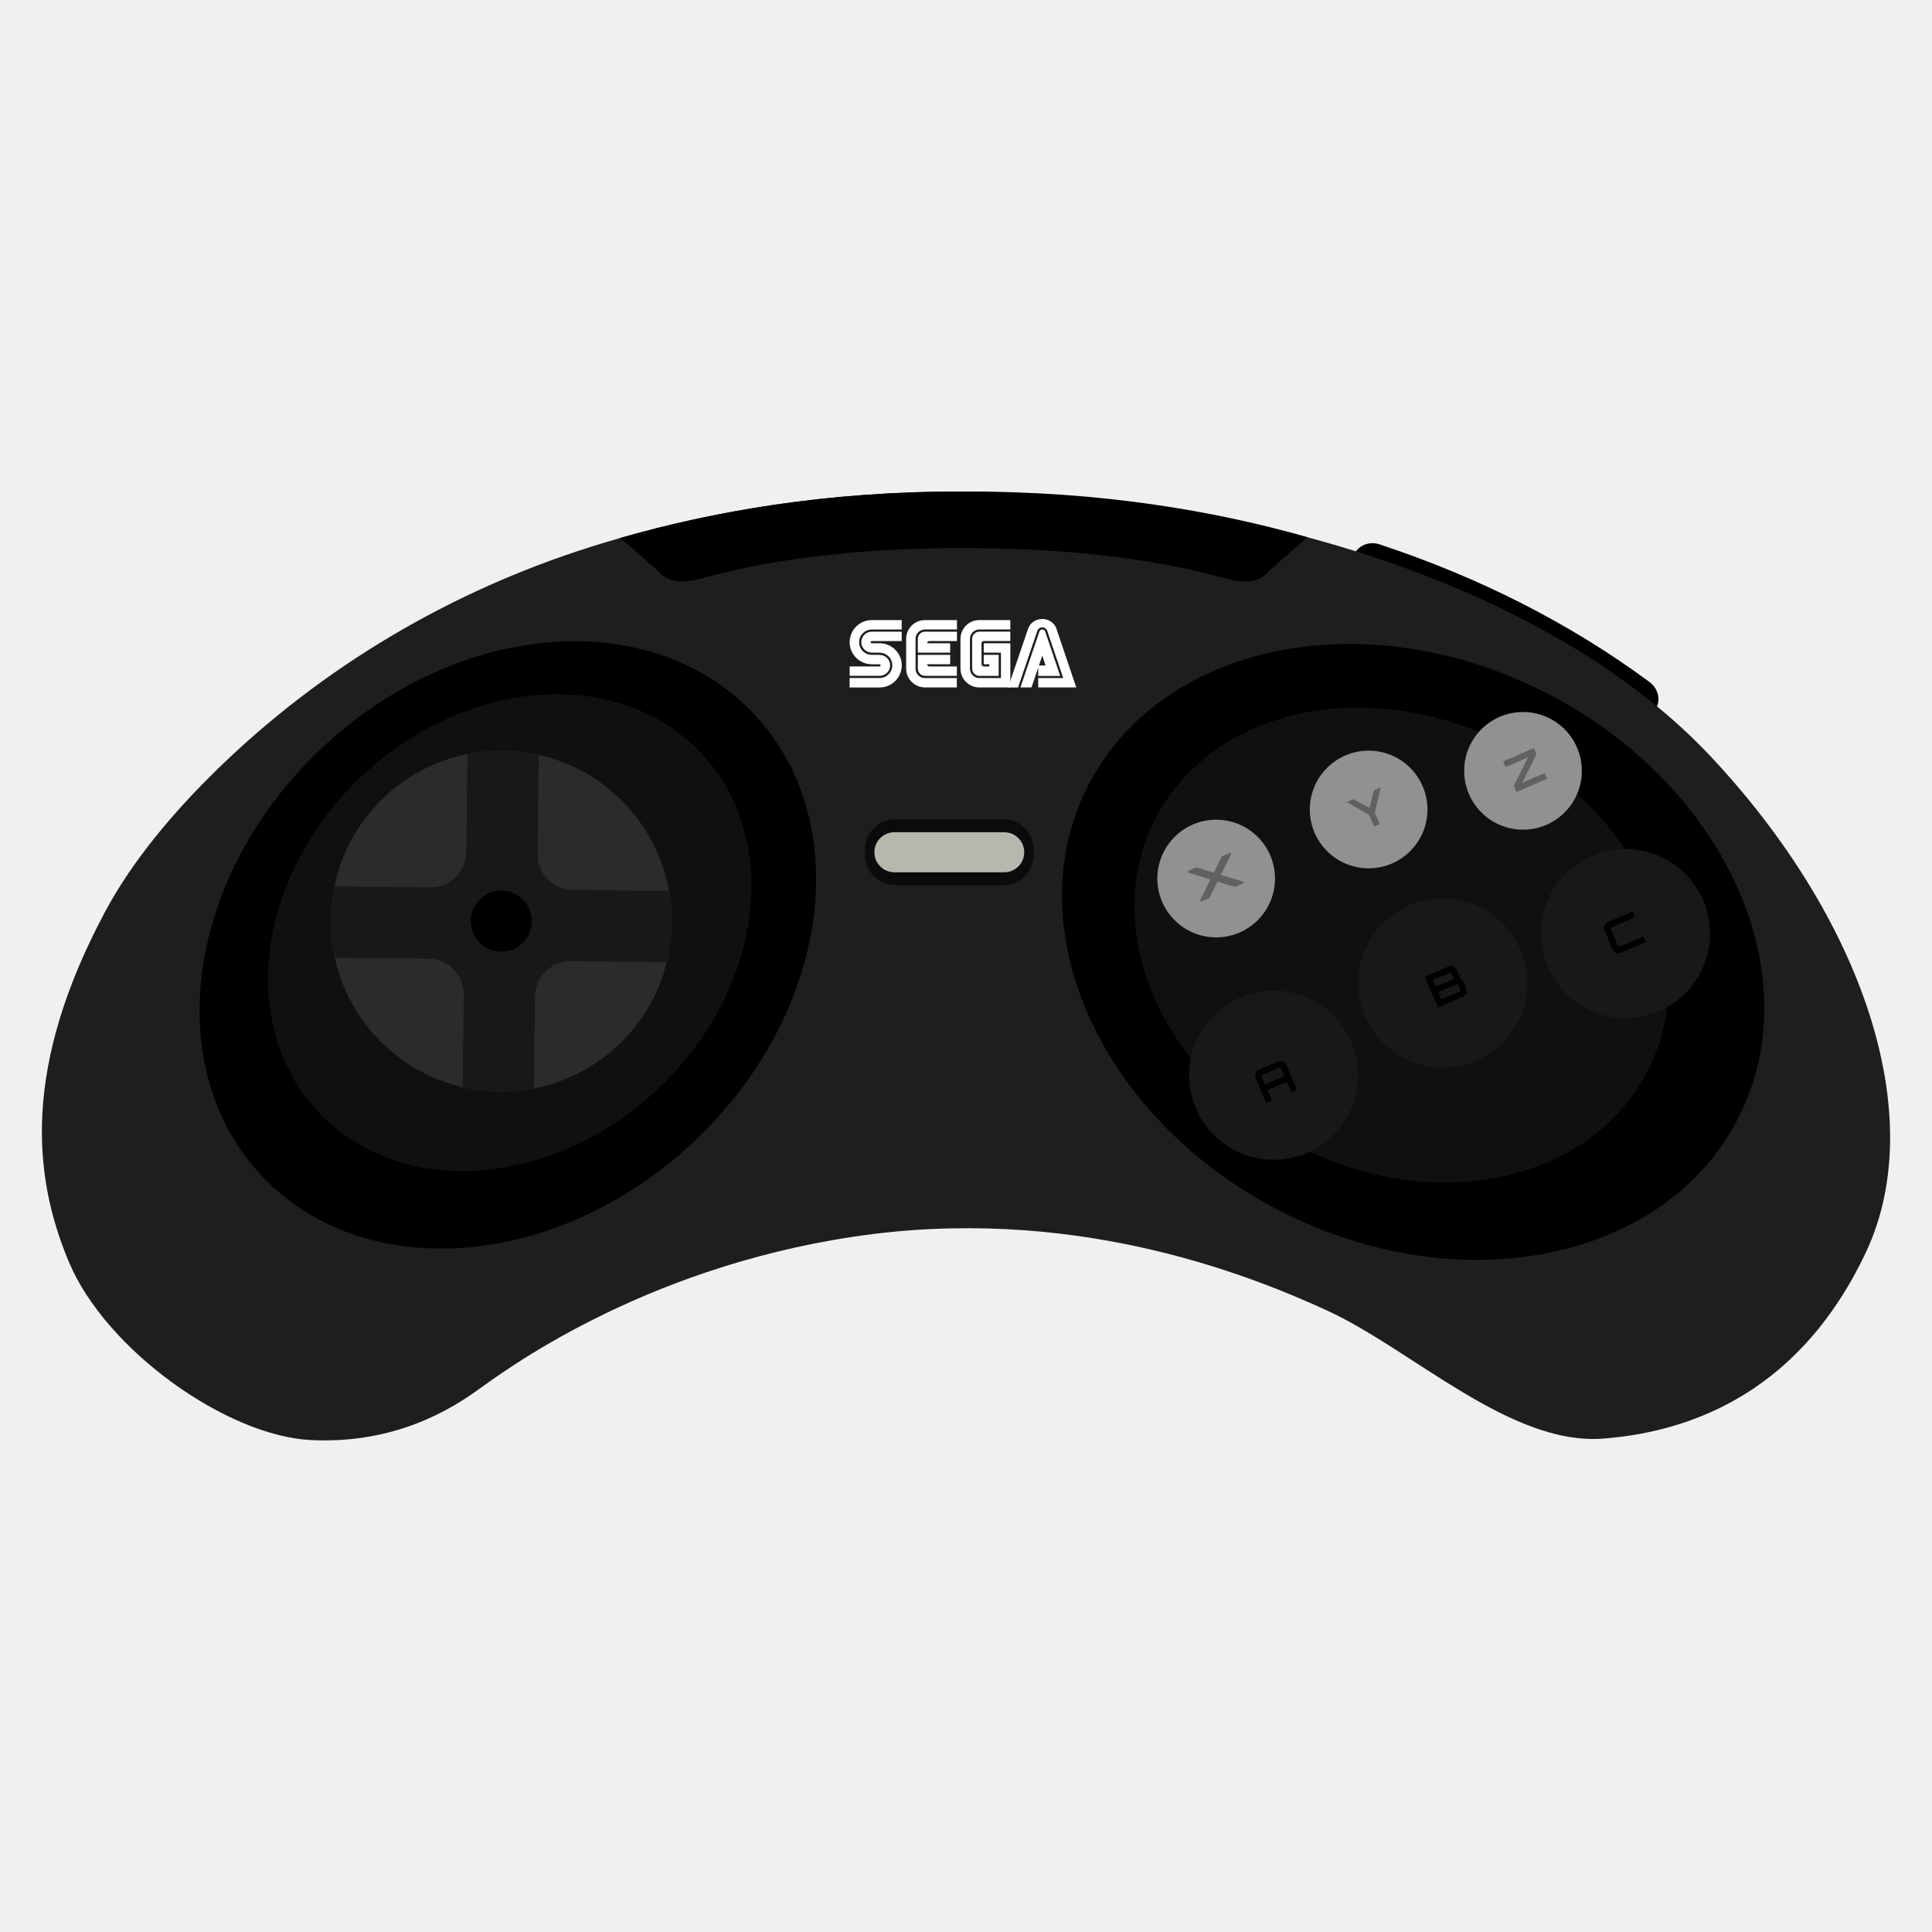
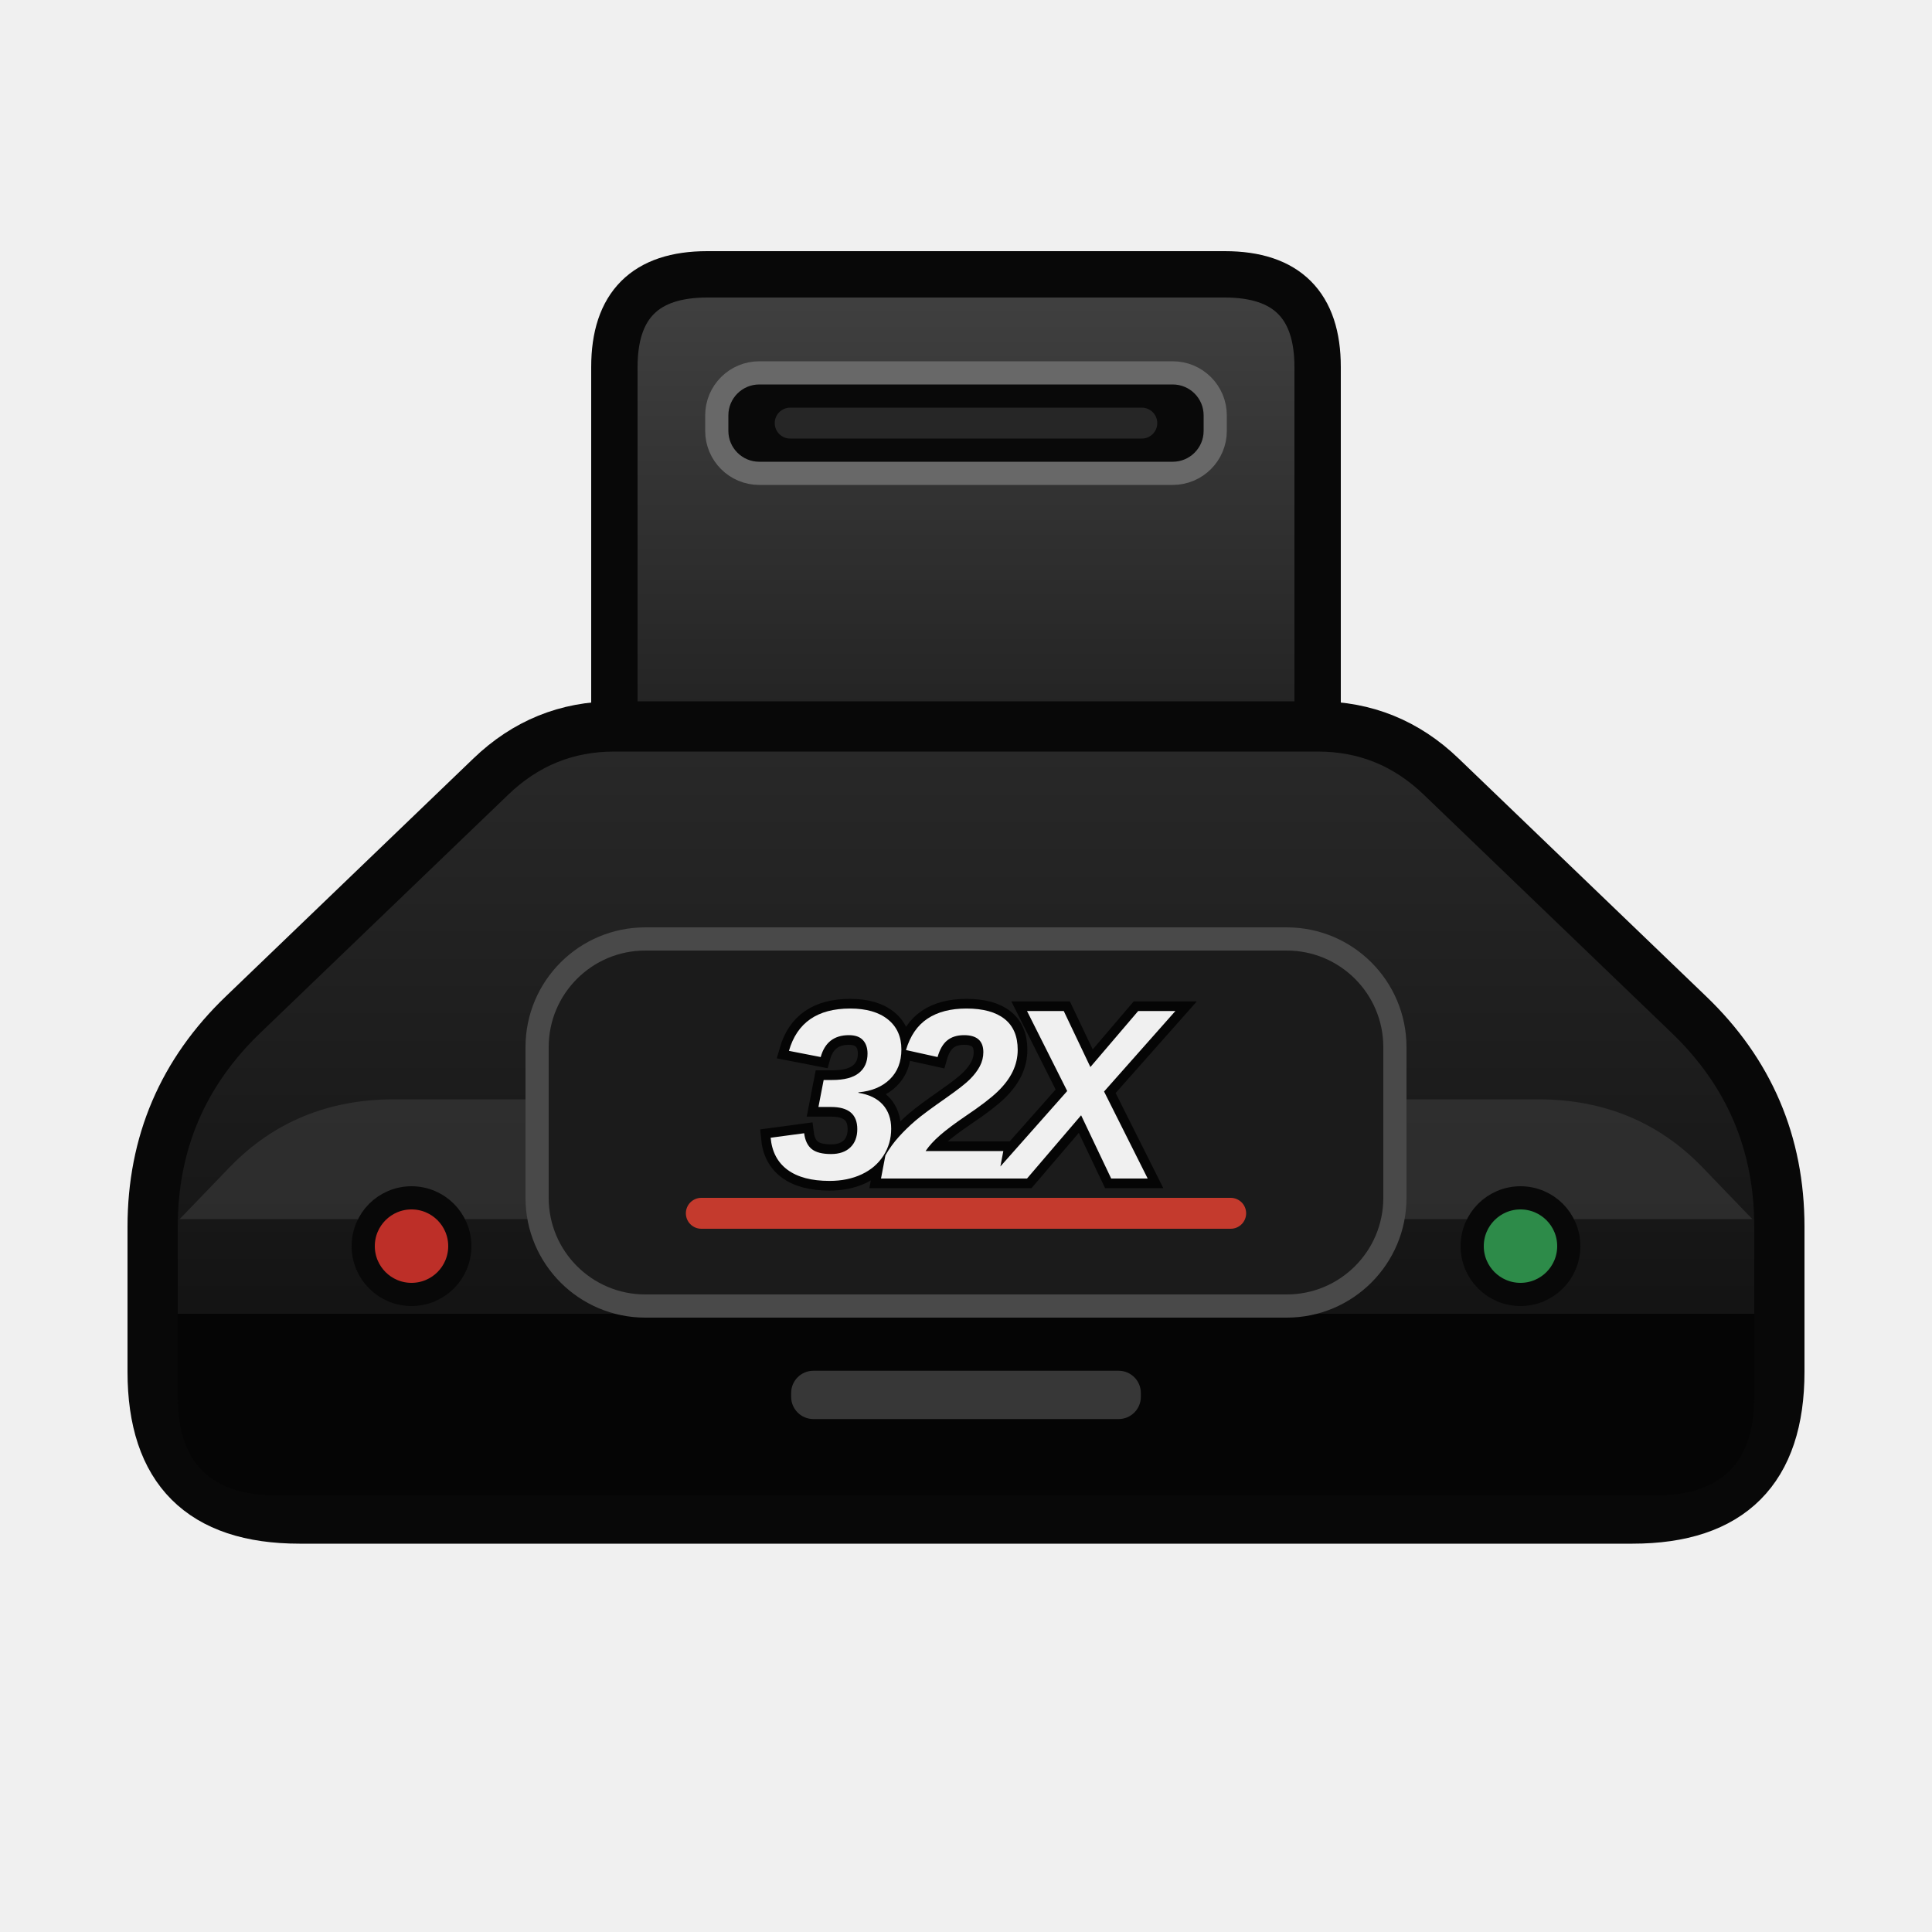
- <svg xmlns="http://www.w3.org/2000/svg" id="Layer_1" data-name="Layer 1" viewBox="0 0 1000 1000">
+ <svg xmlns="http://www.w3.org/2000/svg" viewBox="0 0 1000 1000" role="img" aria-labelledby="title desc">
  <defs>
-     <style>.cls-1{fill:#181818}.cls-4{fill:#919190}.cls-6{fill:#fff}.cls-7{fill:#101010}.cls-8{fill:#606161}</style>
+     <linearGradient id="top" x1="0" y1="0" x2="0" y2="1">
+       <stop offset="0" stop-color="#414141" />
+       <stop offset="1" stop-color="#181818" />
+     </linearGradient>
+     <linearGradient id="front" x1="0" y1="0" x2="0" y2="1">
+       <stop offset="0" stop-color="#292929" />
+       <stop offset="1" stop-color="#0c0c0c" />
+     </linearGradient>
  </defs>
-   <path d="m813.14 429.33-137.13-70.02c-5.29-2.7-7.43-9.09-4.79-14.27l29.73-58.24c2.41-4.73 7.99-6.74 13.13-5.03 51.54 17.06 98.22 40.64 139.67 71.21 4.33 3.19 5.93 8.84 3.53 13.53l-29.78 58.33c-2.64 5.18-9.08 7.19-14.37 4.49Z" />
-   <path d="M965.8 648.17c-33.27 70.63-88.11 92.81-136.11 96.45-48 3.65-98.73-46.02-142.63-66.22-43.9-20.21-134.12-54.99-245.31-38.28s-181.98 70.48-195.04 79.74c-13.07 9.27-41.93 27.65-85.67 25.52-43.75-2.12-106.16-46.6-125.32-92.05S12.1 551.3 54.25 472.18c14.3-26.85 35.86-52.15 58.1-73.87 54.55-53.25 121.19-92.51 193.9-115.41 4.8-1.51 9.73-3 14.8-4.45 47.48-13.62 106.82-24.28 176.86-24 62.09.25 123.47 8.62 179.85 23.9 85.65 23.18 159.77 62.25 207.33 112.81C963.97 475 999.06 577.54 965.8 648.17" style="fill:#1e1e1e" />
-   <ellipse cx="731.44" cy="492.7" rx="150.7" ry="188.97" transform="rotate(-62.95 731.458 492.7)" />
-   <ellipse cx="725.4" cy="489.12" class="cls-7" rx="117.01" ry="143.18" transform="rotate(-62.95 725.416 489.126)" />
-   <ellipse cx="262.84" cy="489.12" rx="174.68" ry="140.16" transform="rotate(-43.02 262.794 489.087)" />
-   <ellipse cx="263.84" cy="482.77" class="cls-7" rx="135.83" ry="111.5" transform="rotate(-43.02 263.8 482.74)" />
-   <circle cx="659.26" cy="556.53" r="43.76" class="cls-1" />
-   <circle cx="746.79" cy="508.83" r="43.76" class="cls-1" />
-   <circle cx="841.33" cy="483.2" r="43.76" class="cls-1" />
-   <circle cx="629.49" cy="454.73" r="30.45" class="cls-4" />
-   <circle cx="708.4" cy="418.99" r="30.45" class="cls-4" />
-   <circle cx="788.31" cy="398.99" r="30.45" class="cls-4" />
-   <path d="M839.15 493.12c-.56.24-1.13.32-1.71.25-.58-.08-1.12-.29-1.59-.63q-.72-.51-1.08-1.35l-4.22-9.74c-.24-.56-.32-1.13-.25-1.71q.12-.87.63-1.59t1.35-1.08l12.76-5.52 1.27 2.93-12.14 5.25c-.23.1-.39.25-.48.44s-.07.42.04.66l3.66 8.46c.1.24.25.39.45.47s.42.07.65-.03l12.14-5.25 1.27 2.93-12.76 5.52Z" />
-   <path d="m784.9 409.95-1.37-3.17 7.39-14.79-11.61 5.03-1.27-2.93 15.86-6.87 1.37 3.17-7.39 14.79 11.61-5.03 1.27 2.93z" class="cls-8" />
-   <path d="m737.51 505.59 12.16-5.26q.84-.36 1.71-.24c.58.08 1.12.29 1.59.63q.72.51 1.08 1.35l1.35 3.11c.08.19.15.38.19.57q.075.285.06.57c.4.23.75.49 1.06.79s.55.63.71 1l1.48 3.42q.36.84.24 1.71c-.08.58-.29 1.12-.64 1.6s-.8.84-1.36 1.09l-12.78 5.53-6.87-15.86Zm5.91 4.95 8.86-3.83c.07-.03.12-.08.14-.15s.02-.14-.01-.22l-1.24-2.86c-.03-.07-.08-.13-.15-.16s-.13-.03-.21 0l-8.86 3.83c-.07.03-.12.08-.15.16a.28.28 0 0 0 0 .22l1.24 2.86c.03.07.08.12.16.15.07.03.15.03.22 0m2.87 6.62 9.47-4.1c.07-.03.13-.09.17-.16.04-.08.04-.15 0-.23l-1.36-3.15a.28.28 0 0 0-.17-.15.36.36 0 0 0-.23 0l-9.47 4.1c-.07.03-.12.08-.15.16a.28.28 0 0 0 0 .22l1.36 3.15c.03.07.08.12.16.15.07.03.15.03.22 0Z" />
-   <path d="m711.28 427.85-2.58-5.95-11.61-6.75 3.44-1.49 8.26 4.4 2.38-9.01 3.5-1.52-3.04 13.11 2.56 5.93-2.93 1.27Z" class="cls-8" />
-   <path d="M649.91 558.03q-.36-.84-.24-1.71c.08-.58.29-1.12.63-1.59q.51-.72 1.35-1.08l9.72-4.21c.56-.24 1.13-.32 1.72-.25.59.08 1.13.28 1.61.63q.72.51 1.08 1.35l5.54 12.8-2.93 1.27-2.31-5.33-10.03 4.34 2.31 5.33-2.91 1.26-5.54-12.8Zm14.91-1.04-1.92-4.43a.28.28 0 0 0-.17-.15.36.36 0 0 0-.23 0l-9.47 4.1c-.07.03-.12.08-.15.16a.28.28 0 0 0 0 .22l1.92 4.43 10.03-4.34Z" />
-   <path d="m621.56 466.76-.35-.82 5.31-10.75-11.47-3.49-.35-.81 4.43-1.92 9.13 2.75 4.18-8.51 4.46-1.93.35.81-5.34 10.76 11.49 3.45.36.84-4.46 1.93-9.09-2.74-4.22 8.5-4.43 1.92Z" class="cls-8" />
-   <rect width="87.28" height="34.06" x="447.72" y="424.1" rx="15.64" ry="15.64" style="fill:#0b0b0b" />
-   <path d="M347.7 476.78c0 7.33-.89 14.45-2.59 21.26-8.18 33.08-35.02 58.79-68.7 65.34a88.5 88.5 0 0 1-16.95 1.63c-6.86 0-13.55-.78-19.96-2.27-33.04-7.64-58.98-33.84-66.23-67.03a88 88 0 0 1-2.04-18.93c0-6.16.63-12.18 1.84-17.99 7.14-34.47 34.37-61.58 68.91-68.52a89 89 0 0 1 17.48-1.73c6.68 0 13.18.74 19.43 2.15 34.38 7.72 61.18 35.52 67.42 70.44.92 5.08 1.39 10.31 1.39 15.65" style="fill:#2b2b2b" />
-   <path d="M347.7 476.78c0 7.33-.89 14.45-2.59 21.26l-49.53-.53c-10.11-.18-18.45 7.86-18.63 17.97l-.54 47.9a88.5 88.5 0 0 1-16.95 1.63c-6.86 0-13.55-.78-19.96-2.27l.55-47.92c.18-10.1-7.87-18.44-17.97-18.62l-48.81-.49a88 88 0 0 1-2.04-18.93c0-6.16.63-12.18 1.84-17.99l49.66.5c10.11.18 18.45-7.86 18.63-17.97l.62-51.05a89 89 0 0 1 17.48-1.73c6.68 0 13.18.74 19.43 2.15l-.63 51.29c-.18 10.1 7.87 18.44 17.97 18.62l50.08.53c.92 5.08 1.39 10.31 1.39 15.65" class="cls-1" />
-   <circle cx="259.47" cy="476.77" r="15.8" />
-   <path d="M499.49 254.45h-1.58c-70.04-.28-129.38 10.38-176.86 24l17.12 14.95c1.12.98 2.22 1.99 3.22 3.09 1.8 1.97 7.21 6.28 18.43 3.66 14.03-3.28 54.87-16.46 138.88-16.46s124.86 13.18 138.88 16.46c11.22 2.62 16.62-1.69 18.43-3.66.72-.79 1.47-1.56 2.27-2.26l18.49-16.15c-47.48-13.62-107.24-23.91-177.28-23.63" />
-   <rect width="77.56" height="20.74" x="452.58" y="430.76" rx="10.37" ry="10.37" style="fill:#b7b7af" />
-   <path d="m439.77 355.85 15.5-.02c6.34 0 11.48-5.12 11.48-11.44s-5.14-11.45-11.48-11.45l-4.03.02c-.32 0-.57-.26-.57-.58s.26-.58.57-.58h15.47v-4.85h-15.48c-2.99 0-5.43 2.43-5.43 5.42s2.44 5.41 5.43 5.41l4.04.05c3.63 0 6.57 2.93 6.57 6.55s-2.94 6.56-6.57 6.56h-15.51v4.91Z" class="cls-6" />
-   <path d="M439.78 349.81h15.51c3 0 5.43-2.42 5.43-5.42s-2.43-5.41-5.43-5.41l-4.04-.04c-3.63 0-6.57-2.93-6.57-6.56s2.94-6.55 6.57-6.55h15.48v-4.88h-15.47c-6.34 0-11.48 5.12-11.48 11.44s5.15 11.44 11.48 11.44h4c.3 0 .56.25.56.57s-.26.56-.56.56h-15.48zm39 1.17c-2.69 0-4.89-2.14-4.89-4.88v-15.49c0-2.63 2.2-4.8 4.89-4.8h16.55v-4.86h-16.55c-5.38 0-9.75 4.35-9.75 9.71v15.43c0 5.37 4.36 9.72 9.75 9.72h16.48v-4.84h-16.47Z" class="cls-6" />
-   <path d="M475.07 330.67a3.71 3.71 0 0 1 3.71-3.72h16.55v4.87h-14.26c-1.14 0-1.16 1.13-1.16 1.13h11.89v4.85h-16.74v-7.14Zm3.71 19.13a3.7 3.7 0 0 1-3.71-3.7v-7.14h16.74v4.86h-11.89c.02 1.14 1.16 1.15 1.16 1.15h14.19v4.83h-16.48Zm28.14 1.17c-2.68 0-4.87-2.18-4.87-4.87v-15.43c0-2.69 2.17-4.85 4.86-4.85h16.03v-4.86h-16.06c-5.38 0-9.74 4.35-9.74 9.71v15.43c0 5.37 4.4 9.72 9.78 9.72h16.03v-22.86h-13.77v4.85h8.91v13.16h-11.15Z" class="cls-6" />
-   <path d="M503.19 346.1c0 2.06 1.66 3.73 3.72 3.73h10.01v-10.88h-7.75v4.86h2.87v1.14h-2.85c-.62 0-1.14-.52-1.14-1.14l-.03-10.86s0-1.13 1.15-1.16h13.76v-4.85H506.9a3.72 3.72 0 0 0-3.72 3.72v15.43m34.81-19.21a1.58 1.58 0 0 1 2.02-.97c.46.16.81.52.97.97l7.78 22.98h-11.39v-5.41h3.82l-1.71-5.09-5.58 16.46h-5.74l9.84-28.94Z" class="cls-6" />
-   <path d="M550.33 350.97h-12.94v4.85h19.69l-10.24-30.3c-.9-2.96-3.86-5.13-7.36-5.13s-6.46 2.16-7.36 5.12l-10.34 30.32h5.16l10.04-29.47a2.714 2.714 0 0 1 5 0l8.36 24.62Z" class="cls-6" />
+   <path fill="url(#top)" stroke="#080808" stroke-width="24" d="M318 190Q318 142 366 142h268q48 0 48 48v268H318Z" />
+   <rect x="371" y="193" width="258" height="52" rx="22" fill="#090909" stroke="#686868" stroke-width="12" />
+   <rect x="401" y="211" width="198" height="16" rx="8" fill="#262626" />
+   <path fill="url(#front)" stroke="#080808" stroke-width="26" d="M318 376h364q37 0 64 26l128 123q47 45 47 110v75q0 76-76 76H155q-76 0-76-76v-75q0-65 47-110l128-123q27-26 64-26Z" />
+   <path fill="#353535" d="M119 604q34-35 85-35h592q51 0 85 35l26 27H93Z" opacity=".72" />
+   <path fill="#050505" d="M92 680h816v43q0 51-51 51H143q-51 0-51-51Z" />
+   <rect x="278" y="486" width="444" height="190" rx="56" fill="#1b1b1b" stroke="#494949" stroke-width="12" />
+   <circle cx="213" cy="645" r="25" fill="#bd2f28" stroke="#080808" stroke-width="12" />
+   <circle cx="787" cy="645" r="25" fill="#2d8b49" stroke="#080808" stroke-width="12" />
+   <rect x="405" y="705" width="190" height="34" rx="16" fill="#373737" stroke="#050505" stroke-width="9" />
+   <text x="500" y="610" text-anchor="middle" font-family="Arial Black,Arial,sans-serif" font-size="126" font-weight="900" font-style="italic" letter-spacing="-10" fill="#f0f0f0" stroke="#050505" stroke-width="10" paint-order="stroke">32X</text>
+   <path d="M363 628h274" stroke="#c43a2d" stroke-width="16" stroke-linecap="round" />
</svg>
